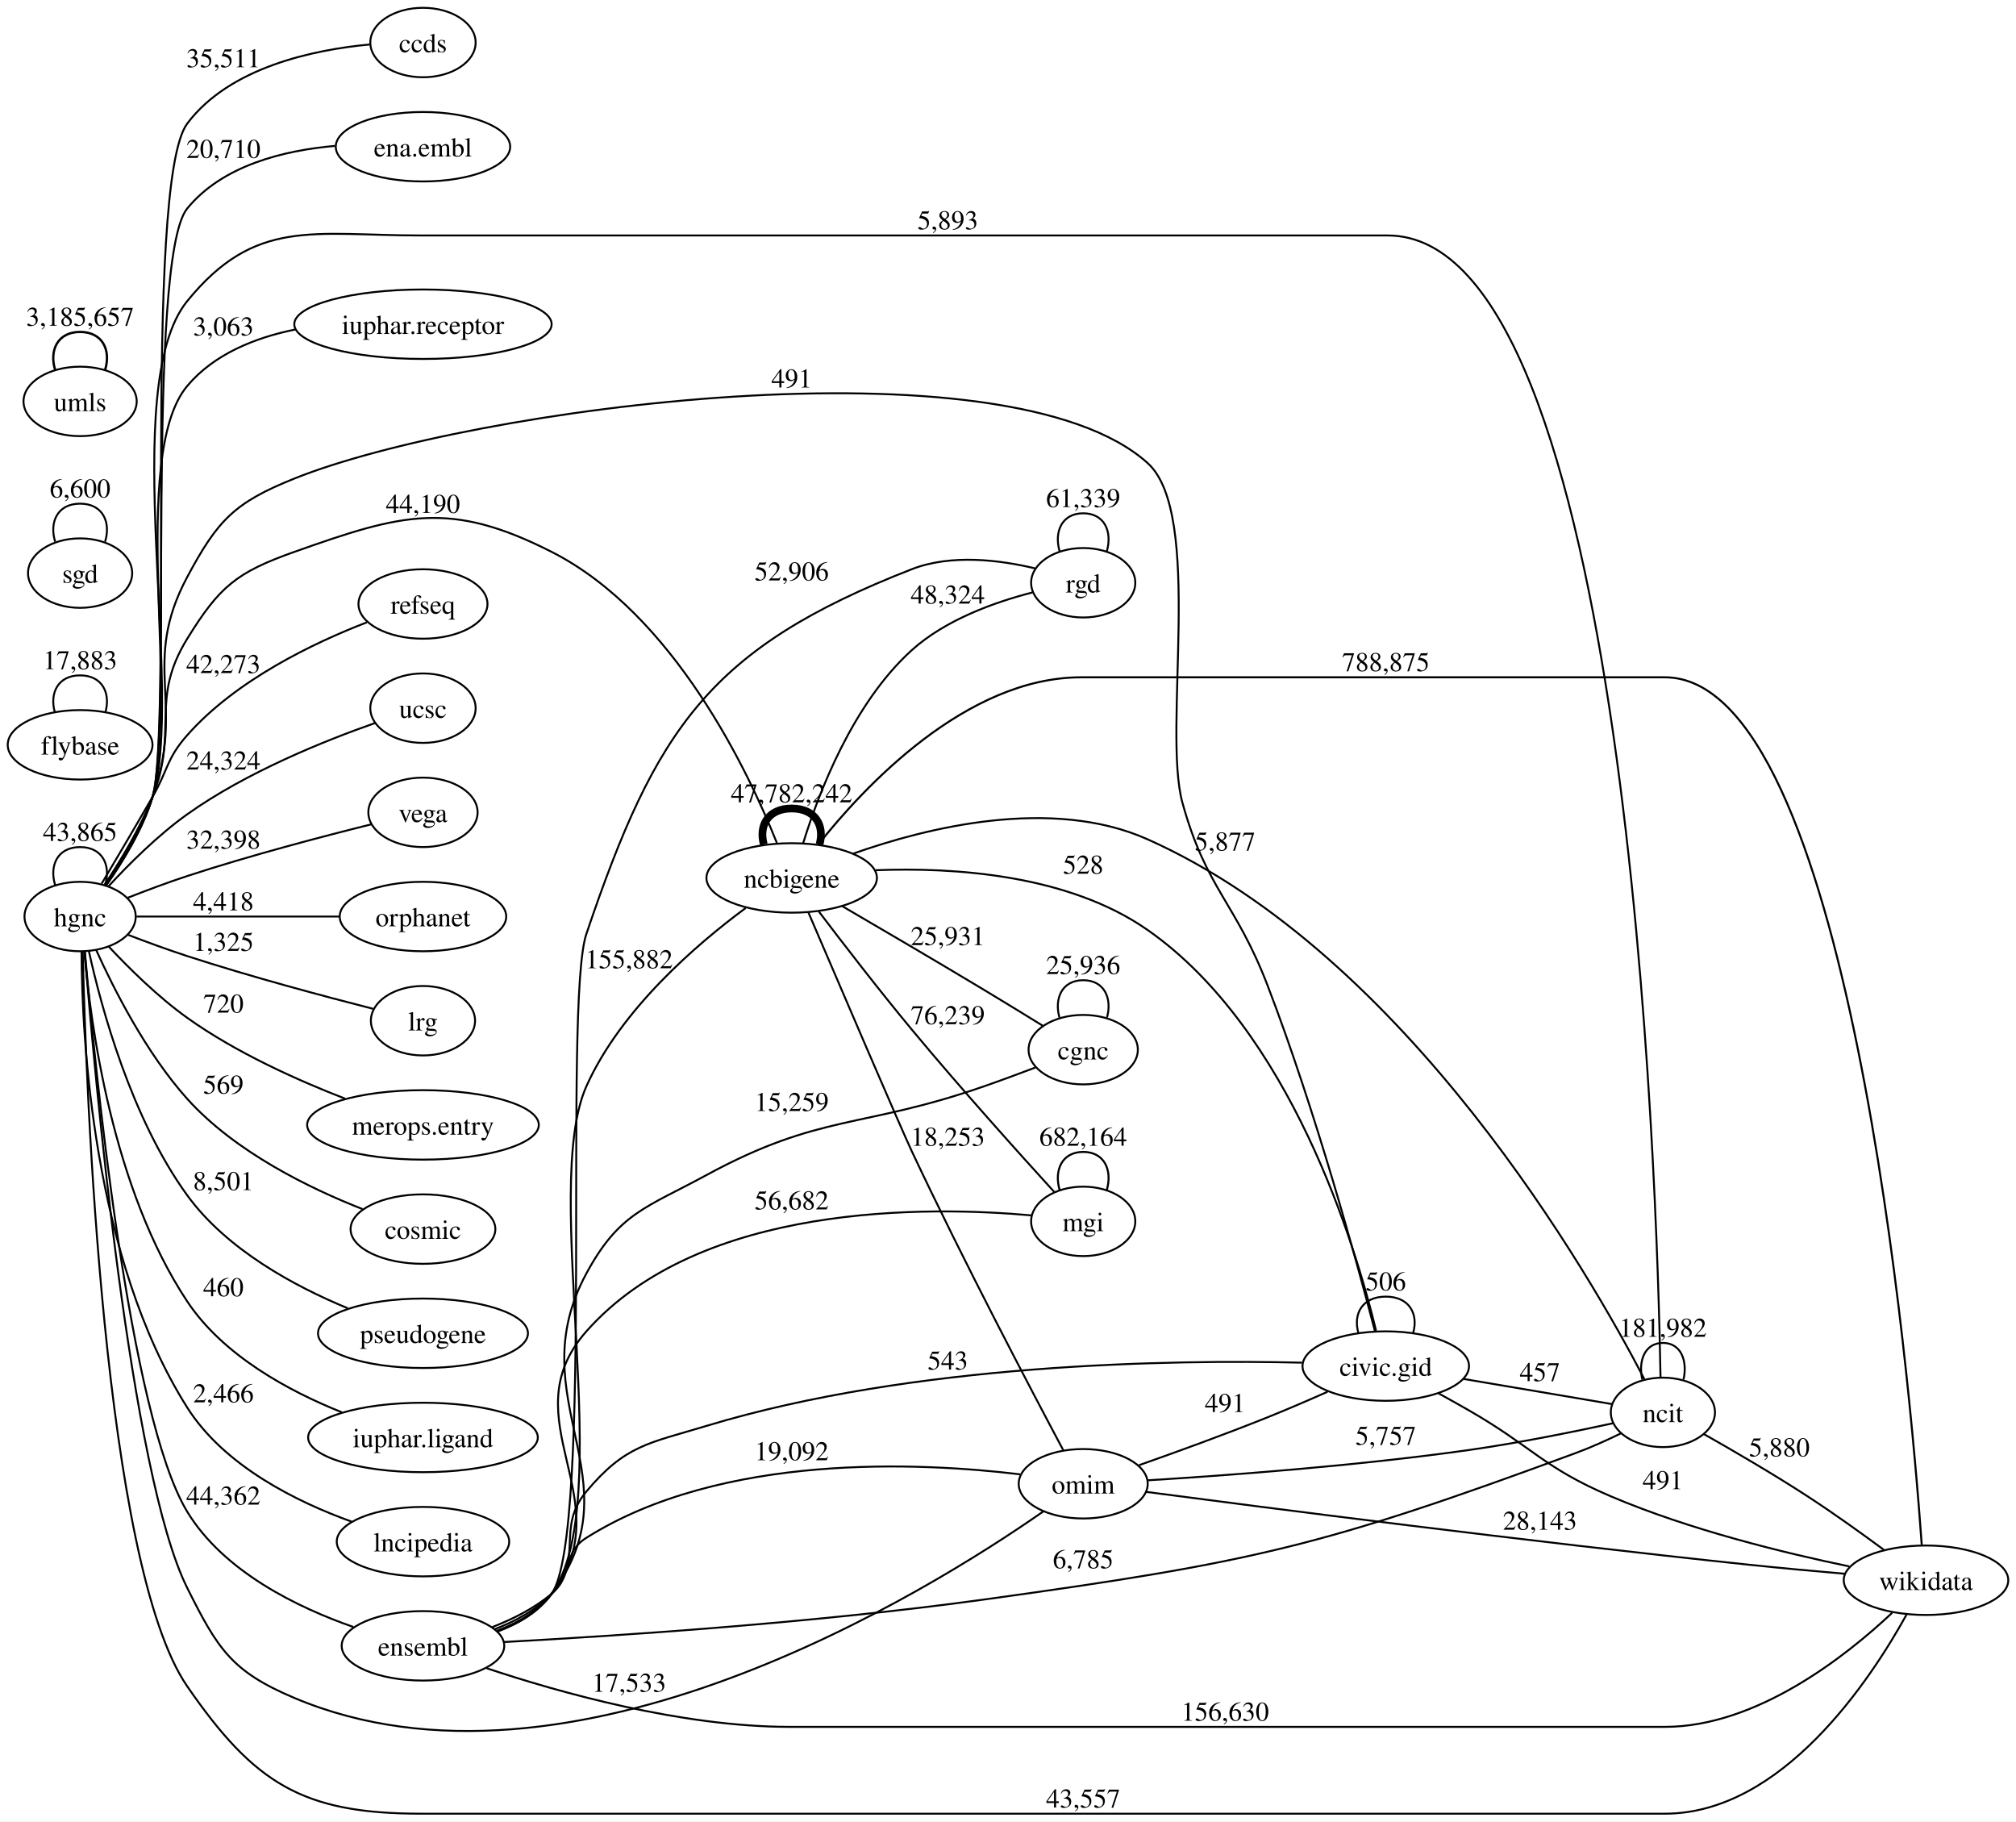
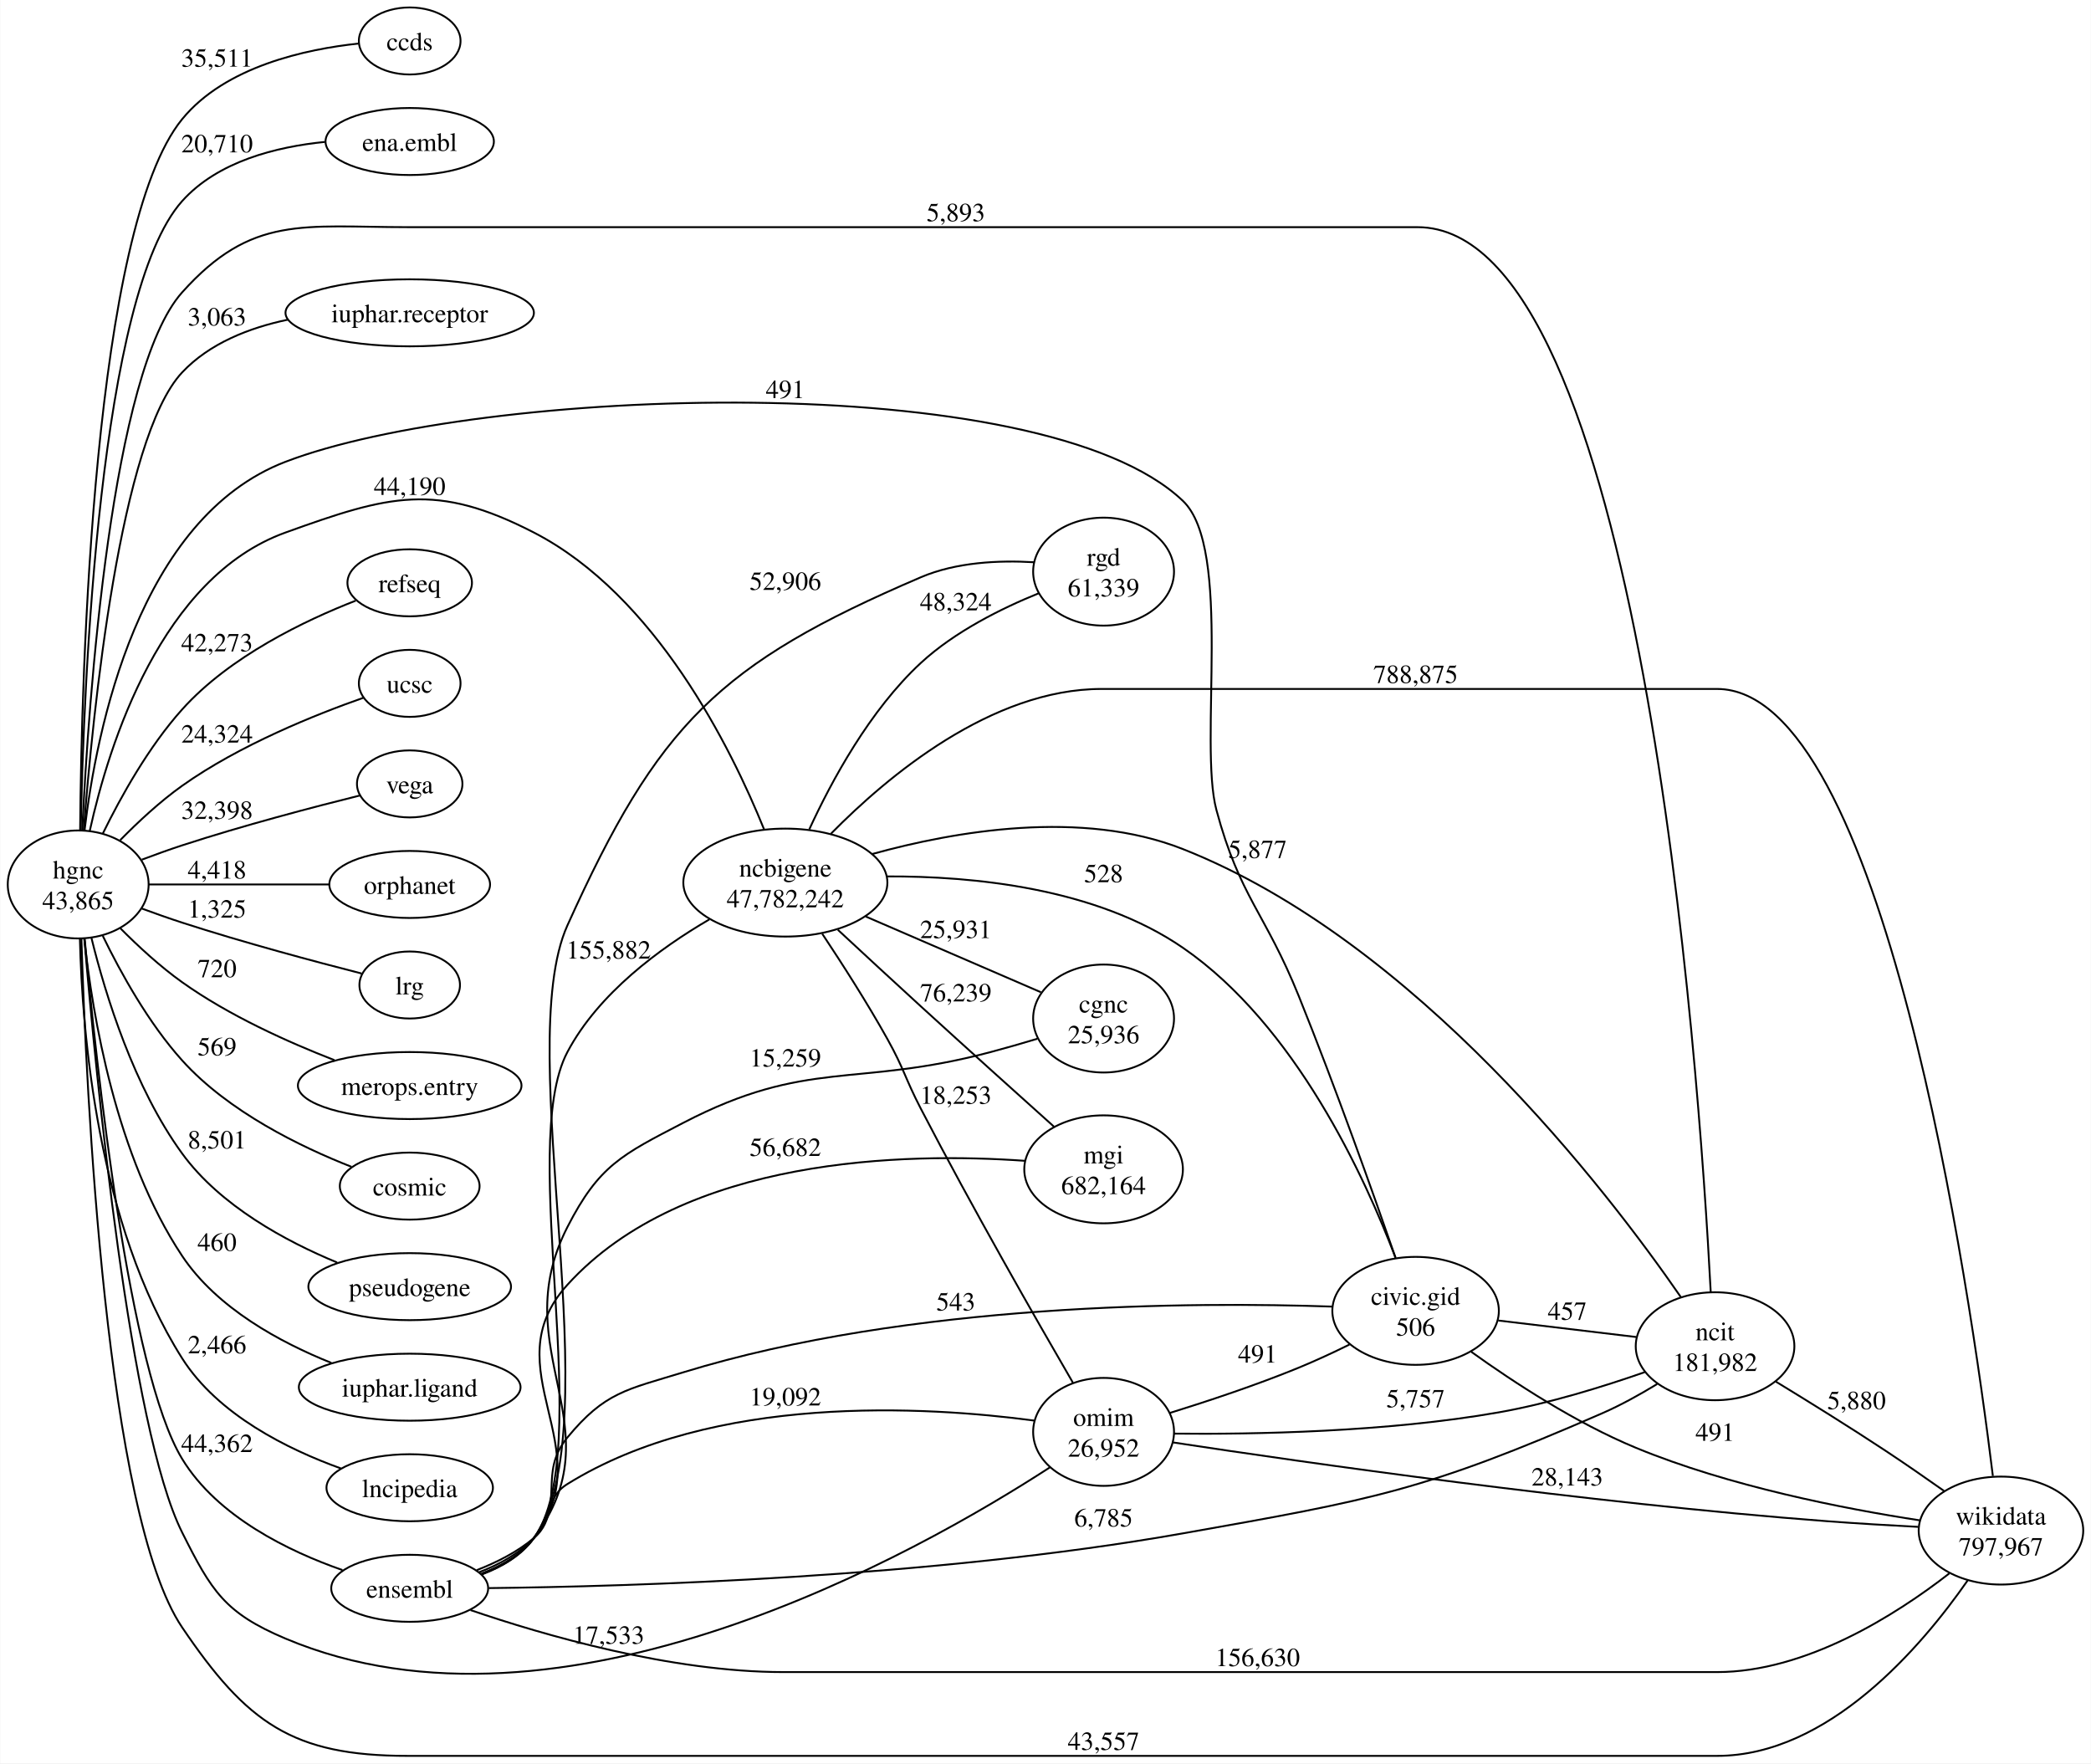
- <svg xmlns="http://www.w3.org/2000/svg" width="1045pt" height="944pt" viewBox="0.00 0.00 1045.10 944.00">
-   <g id="graph0" class="graph" transform="scale(1 1) rotate(0) translate(4 940)">
-     <polygon fill="white" stroke="none" points="-4,4 -4,-940 1041.1,-940 1041.1,4 -4,4" />
+ <svg xmlns="http://www.w3.org/2000/svg" width="1123pt" height="947pt" viewBox="0.00 0.00 1122.67 947.00">
+   <g id="graph0" class="graph" transform="scale(1 1) rotate(0) translate(4 943)">
+     <polygon fill="white" stroke="none" points="-4,4 -4,-943 1118.67,-943 1118.67,4 -4,4" />
    <g id="node1" class="node">
-       <ellipse fill="none" stroke="black" cx="37.53" cy="-465" rx="28.83" ry="18" />
-       <text text-anchor="middle" x="37.53" y="-459.95" font-family="Times,serif" font-size="14.00">hgnc</text>
+       <ellipse fill="none" stroke="black" cx="37.83" cy="-468" rx="37.83" ry="28.99" />
+       <text text-anchor="middle" x="37.83" y="-471.2" font-family="Times,serif" font-size="14.00">hgnc</text>
+       <text text-anchor="middle" x="37.83" y="-454.7" font-family="Times,serif" font-size="14.00">43,865</text>
+     </g>
+     <g id="node2" class="node">
+       <ellipse fill="none" stroke="black" cx="215.87" cy="-921" rx="27.3" ry="18" />
+       <text text-anchor="middle" x="215.87" y="-915.95" font-family="Times,serif" font-size="14.00">ccds</text>
    </g>
    <g id="edge1" class="edge">
-       <path fill="none" stroke="black" d="M24.59,-481.29C21.47,-491.39 25.78,-501 37.53,-501 49.28,-501 53.6,-491.39 50.48,-481.29" />
-       <text text-anchor="middle" x="37.53" y="-504.2" font-family="Times,serif" font-size="14.00">43,865</text>
-     </g>
-     <g id="node2" class="node">
-       <ellipse fill="none" stroke="black" cx="215.27" cy="-918" rx="27.3" ry="18" />
-       <text text-anchor="middle" x="215.27" y="-912.95" font-family="Times,serif" font-size="14.00">ccds</text>
+       <path fill="none" stroke="black" d="M38.87,-497.37C39.58,-581.4 45.84,-820.46 93.66,-879 116.84,-907.37 160.27,-916.62 188.36,-919.61" />
+       <text text-anchor="middle" x="112.41" y="-907.2" font-family="Times,serif" font-size="14.00">35,511</text>
+     </g>
+     <g id="node3" class="node">
+       <ellipse fill="none" stroke="black" cx="215.87" cy="-867" rx="45.21" ry="18" />
+       <text text-anchor="middle" x="215.87" y="-861.95" font-family="Times,serif" font-size="14.00">ena.embl</text>
    </g>
    <g id="edge2" class="edge">
-       <path fill="none" stroke="black" d="M51.14,-481.34C59.58,-493.28 70.03,-510.25 75.07,-527 86.24,-564.19 69.74,-844.96 93.07,-876 115.14,-905.38 159.11,-914.33 187.58,-916.99" />
-       <text text-anchor="middle" x="111.82" y="-905.2" font-family="Times,serif" font-size="14.00">35,511</text>
-     </g>
-     <g id="node3" class="node">
-       <ellipse fill="none" stroke="black" cx="215.27" cy="-864" rx="45.21" ry="18" />
-       <text text-anchor="middle" x="215.27" y="-858.95" font-family="Times,serif" font-size="14.00">ena.embl</text>
+       <path fill="none" stroke="black" d="M39.19,-497.45C40.76,-575.53 49.12,-785.28 93.66,-835 112.76,-856.32 144.22,-864.18 170.3,-866.78" />
+       <text text-anchor="middle" x="112.41" y="-861.2" font-family="Times,serif" font-size="14.00">20,710</text>
+     </g>
+     <g id="node4" class="node">
+       <ellipse fill="none" stroke="black" cx="215.87" cy="-90" rx="42.14" ry="18" />
+       <text text-anchor="middle" x="215.87" y="-84.95" font-family="Times,serif" font-size="14.00">ensembl</text>
    </g>
    <g id="edge3" class="edge">
-       <path fill="none" stroke="black" d="M51.1,-481.35C59.52,-493.29 69.97,-510.27 75.07,-527 84.96,-559.47 71.57,-805.73 93.07,-832 111.33,-854.32 143.15,-862.1 169.61,-864.42" />
-       <text text-anchor="middle" x="111.82" y="-858.2" font-family="Times,serif" font-size="14.00">20,710</text>
-     </g>
-     <g id="node4" class="node">
-       <ellipse fill="none" stroke="black" cx="215.27" cy="-87" rx="42.14" ry="18" />
-       <text text-anchor="middle" x="215.27" y="-81.95" font-family="Times,serif" font-size="14.00">ensembl</text>
+       <path fill="none" stroke="black" d="M41.31,-438.88C47.47,-371.38 65.1,-206.44 93.66,-159.5 112.64,-128.31 151.19,-109.77 179.75,-99.79" />
+       <text text-anchor="middle" x="112.41" y="-163.2" font-family="Times,serif" font-size="14.00">44,362</text>
+     </g>
+     <g id="node5" class="node">
+       <ellipse fill="none" stroke="black" cx="215.87" cy="-775" rx="66.71" ry="18" />
+       <text text-anchor="middle" x="215.87" y="-769.95" font-family="Times,serif" font-size="14.00">iuphar.receptor</text>
    </g>
    <g id="edge4" class="edge">
-       <path fill="none" stroke="black" d="M40.01,-446.83C45.04,-388.4 62.84,-206.23 93.07,-156.5 112.03,-125.3 150.58,-106.77 179.14,-96.79" />
-       <text text-anchor="middle" x="111.82" y="-160.2" font-family="Times,serif" font-size="14.00">44,362</text>
-     </g>
-     <g id="node5" class="node">
-       <ellipse fill="none" stroke="black" cx="215.27" cy="-772" rx="66.71" ry="18" />
-       <text text-anchor="middle" x="215.27" y="-766.95" font-family="Times,serif" font-size="14.00">iuphar.receptor</text>
+       <path fill="none" stroke="black" d="M40.8,-497.1C45.68,-560.38 60.39,-707.63 93.66,-743 108.35,-758.62 129.68,-766.95 150.36,-771.3" />
+       <text text-anchor="middle" x="112.41" y="-768.2" font-family="Times,serif" font-size="14.00">3,063</text>
+     </g>
+     <g id="node6" class="node">
+       <ellipse fill="none" stroke="black" cx="417.62" cy="-469" rx="54.8" ry="28.99" />
+       <text text-anchor="middle" x="417.62" y="-472.2" font-family="Times,serif" font-size="14.00">ncbigene</text>
+       <text text-anchor="middle" x="417.62" y="-455.7" font-family="Times,serif" font-size="14.00">47,782,242</text>
    </g>
    <g id="edge5" class="edge">
-       <path fill="none" stroke="black" d="M50.97,-481.39C59.33,-493.35 69.76,-510.33 75.07,-527 89.48,-572.26 62.52,-703.62 93.07,-740 106.92,-756.5 128.19,-765.02 149.06,-769.27" />
-       <text text-anchor="middle" x="111.82" y="-766.2" font-family="Times,serif" font-size="14.00">3,063</text>
-     </g>
-     <g id="node6" class="node">
-       <ellipse fill="none" stroke="black" cx="406.41" cy="-485" rx="44.19" ry="18" />
-       <text text-anchor="middle" x="406.41" y="-479.95" font-family="Times,serif" font-size="14.00">ncbigene</text>
+       <path fill="none" stroke="black" d="M44.07,-496.91C54.41,-543.64 82.5,-632.97 149.16,-657 204.94,-677.11 229.86,-684.15 282.57,-657 347.96,-623.31 388.49,-541.33 406.19,-497.59" />
+       <text text-anchor="middle" x="215.87" y="-677.2" font-family="Times,serif" font-size="14.00">44,190</text>
+     </g>
+     <g id="node7" class="node">
+       <ellipse fill="none" stroke="black" cx="588.53" cy="-174" rx="37.83" ry="28.99" />
+       <text text-anchor="middle" x="588.53" y="-177.2" font-family="Times,serif" font-size="14.00">omim</text>
+       <text text-anchor="middle" x="588.53" y="-160.7" font-family="Times,serif" font-size="14.00">26,952</text>
    </g>
    <g id="edge6" class="edge">
-       <path fill="none" stroke="black" d="M50.3,-481.63C58.34,-493.7 68.67,-510.72 75.07,-527 88.71,-561.73 73.47,-577.25 93.07,-609 109.74,-636.03 118.63,-643.39 148.57,-654 204.45,-673.81 229.11,-680.85 281.98,-654 345.47,-621.75 384.09,-539.82 398.71,-503.18" />
-       <text text-anchor="middle" x="215.27" y="-674.2" font-family="Times,serif" font-size="14.00">44,190</text>
-     </g>
-     <g id="node7" class="node">
-       <ellipse fill="none" stroke="black" cx="557.54" cy="-171" rx="33.44" ry="18" />
-       <text text-anchor="middle" x="557.54" y="-165.95" font-family="Times,serif" font-size="14.00">omim</text>
+       <path fill="none" stroke="black" d="M41.15,-438.74C47.32,-365.49 65.59,-176.06 93.66,-120 109.49,-88.38 116.58,-76.75 149.16,-63 297.25,-0.5 488.87,-108.98 559.66,-154.92" />
+       <text text-anchor="middle" x="322.7" y="-60.2" font-family="Times,serif" font-size="14.00">17,533</text>
+     </g>
+     <g id="node8" class="node">
+       <ellipse fill="none" stroke="black" cx="215.87" cy="-630" rx="33.44" ry="18" />
+       <text text-anchor="middle" x="215.87" y="-624.95" font-family="Times,serif" font-size="14.00">refseq</text>
    </g>
    <g id="edge7" class="edge">
-       <path fill="none" stroke="black" d="M39.91,-446.93C44.92,-384.17 63.45,-176.21 93.07,-117 108.88,-85.38 115.99,-73.75 148.57,-60 291.6,0.37 476.76,-114.78 536.81,-156.63" />
-       <text text-anchor="middle" x="322.1" y="-63.2" font-family="Times,serif" font-size="14.00">17,533</text>
-     </g>
-     <g id="node8" class="node">
-       <ellipse fill="none" stroke="black" cx="215.27" cy="-627" rx="33.44" ry="18" />
-       <text text-anchor="middle" x="215.27" y="-621.95" font-family="Times,serif" font-size="14.00">refseq</text>
+       <path fill="none" stroke="black" d="M51.11,-495.44C60.83,-515.29 75.74,-542.03 93.66,-562 119.28,-590.55 159.83,-609.87 186.88,-620.41" />
+       <text text-anchor="middle" x="112.41" y="-593.2" font-family="Times,serif" font-size="14.00">42,273</text>
+     </g>
+     <g id="node9" class="node">
+       <ellipse fill="none" stroke="black" cx="215.87" cy="-576" rx="27.3" ry="18" />
+       <text text-anchor="middle" x="215.87" y="-570.95" font-family="Times,serif" font-size="14.00">ucsc</text>
    </g>
    <g id="edge8" class="edge">
-       <path fill="none" stroke="black" d="M48.7,-482.05C56.09,-494.48 66.28,-511.73 75.07,-527 83.21,-541.14 82.26,-546.77 93.07,-559 118.46,-587.75 159.07,-607.02 186.19,-617.49" />
-       <text text-anchor="middle" x="111.82" y="-591.2" font-family="Times,serif" font-size="14.00">42,273</text>
-     </g>
-     <g id="node9" class="node">
-       <ellipse fill="none" stroke="black" cx="215.27" cy="-573" rx="27.3" ry="18" />
-       <text text-anchor="middle" x="215.27" y="-567.95" font-family="Times,serif" font-size="14.00">ucsc</text>
+       <path fill="none" stroke="black" d="M60.41,-491.82C70,-501.59 81.79,-512.56 93.66,-521 124.55,-542.95 165.61,-559.35 191.12,-568.3" />
+       <text text-anchor="middle" x="112.41" y="-544.2" font-family="Times,serif" font-size="14.00">24,324</text>
+     </g>
+     <g id="node10" class="node">
+       <ellipse fill="none" stroke="black" cx="215.87" cy="-522" rx="28.32" ry="18" />
+       <text text-anchor="middle" x="215.87" y="-516.95" font-family="Times,serif" font-size="14.00">vega</text>
    </g>
    <g id="edge9" class="edge">
-       <path fill="none" stroke="black" d="M52.26,-480.7C62.69,-492 77.8,-507.12 93.07,-518 123.93,-539.99 164.99,-556.38 190.52,-565.32" />
-       <text text-anchor="middle" x="111.82" y="-541.2" font-family="Times,serif" font-size="14.00">24,324</text>
-     </g>
-     <g id="node10" class="node">
-       <ellipse fill="none" stroke="black" cx="215.27" cy="-519" rx="28.32" ry="18" />
-       <text text-anchor="middle" x="215.27" y="-513.95" font-family="Times,serif" font-size="14.00">vega</text>
+       <path fill="none" stroke="black" d="M71.98,-481.31C79.09,-483.99 86.59,-486.69 93.66,-489 126.21,-499.63 164.42,-509.64 189.11,-515.78" />
+       <text text-anchor="middle" x="112.41" y="-503.2" font-family="Times,serif" font-size="14.00">32,398</text>
+     </g>
+     <g id="node11" class="node">
+       <ellipse fill="none" stroke="black" cx="215.87" cy="-468" rx="43.16" ry="18" />
+       <text text-anchor="middle" x="215.87" y="-462.95" font-family="Times,serif" font-size="14.00">orphanet</text>
    </g>
    <g id="edge10" class="edge">
-       <path fill="none" stroke="black" d="M62.23,-474.73C71.74,-478.47 82.85,-482.65 93.07,-486 125.6,-496.66 163.82,-506.66 188.51,-512.8" />
-       <text text-anchor="middle" x="111.82" y="-500.2" font-family="Times,serif" font-size="14.00">32,398</text>
-     </g>
-     <g id="node11" class="node">
-       <ellipse fill="none" stroke="black" cx="215.27" cy="-465" rx="43.16" ry="18" />
-       <text text-anchor="middle" x="215.27" y="-459.95" font-family="Times,serif" font-size="14.00">orphanet</text>
+       <path fill="none" stroke="black" d="M75.73,-468C103.96,-468 142.93,-468 172.44,-468" />
+       <text text-anchor="middle" x="112.41" y="-471.2" font-family="Times,serif" font-size="14.00">4,418</text>
+     </g>
+     <g id="node12" class="node">
+       <ellipse fill="none" stroke="black" cx="215.87" cy="-414" rx="27" ry="18" />
+       <text text-anchor="middle" x="215.87" y="-408.95" font-family="Times,serif" font-size="14.00">lrg</text>
    </g>
    <g id="edge11" class="edge">
-       <path fill="none" stroke="black" d="M66.77,-465C95.1,-465 139.09,-465 171.67,-465" />
-       <text text-anchor="middle" x="111.82" y="-468.2" font-family="Times,serif" font-size="14.00">4,418</text>
-     </g>
-     <g id="node12" class="node">
-       <ellipse fill="none" stroke="black" cx="215.27" cy="-411" rx="27" ry="18" />
-       <text text-anchor="middle" x="215.27" y="-405.95" font-family="Times,serif" font-size="14.00">lrg</text>
+       <path fill="none" stroke="black" d="M72.01,-455.06C79.11,-452.44 86.6,-449.79 93.66,-447.5 126.68,-436.79 165.44,-426.46 190.07,-420.17" />
+       <text text-anchor="middle" x="112.41" y="-450.2" font-family="Times,serif" font-size="14.00">1,325</text>
+     </g>
+     <g id="node13" class="node">
+       <ellipse fill="none" stroke="black" cx="215.87" cy="-360" rx="60.05" ry="18" />
+       <text text-anchor="middle" x="215.87" y="-354.95" font-family="Times,serif" font-size="14.00">merops.entry</text>
    </g>
    <g id="edge12" class="edge">
-       <path fill="none" stroke="black" d="M62.53,-455.45C71.98,-451.83 82.97,-447.79 93.07,-444.5 126.07,-433.76 164.84,-423.44 189.47,-417.16" />
-       <text text-anchor="middle" x="111.82" y="-447.2" font-family="Times,serif" font-size="14.00">1,325</text>
-     </g>
-     <g id="node13" class="node">
-       <ellipse fill="none" stroke="black" cx="215.27" cy="-357" rx="60.05" ry="18" />
-       <text text-anchor="middle" x="215.27" y="-351.95" font-family="Times,serif" font-size="14.00">merops.entry</text>
+       <path fill="none" stroke="black" d="M60.47,-444.46C70.07,-434.79 81.85,-423.91 93.66,-415.5 118.82,-397.57 150.7,-383.25 175.45,-373.65" />
+       <text text-anchor="middle" x="112.41" y="-418.2" font-family="Times,serif" font-size="14.00">720</text>
+     </g>
+     <g id="node14" class="node">
+       <ellipse fill="none" stroke="black" cx="215.87" cy="-306" rx="37.53" ry="18" />
+       <text text-anchor="middle" x="215.87" y="-300.95" font-family="Times,serif" font-size="14.00">cosmic</text>
    </g>
    <g id="edge13" class="edge">
-       <path fill="none" stroke="black" d="M52.31,-449.49C62.76,-438.32 77.88,-423.35 93.07,-412.5 118.2,-394.54 150.09,-380.22 174.84,-370.62" />
-       <text text-anchor="middle" x="111.82" y="-415.2" font-family="Times,serif" font-size="14.00">720</text>
-     </g>
-     <g id="node14" class="node">
-       <ellipse fill="none" stroke="black" cx="215.27" cy="-303" rx="37.53" ry="18" />
-       <text text-anchor="middle" x="215.27" y="-297.95" font-family="Times,serif" font-size="14.00">cosmic</text>
+       <path fill="none" stroke="black" d="M51.04,-440.38C60.74,-420.4 75.64,-393.52 93.66,-373.5 118.56,-345.85 157.55,-326.99 184.56,-316.38" />
+       <text text-anchor="middle" x="112.41" y="-376.2" font-family="Times,serif" font-size="14.00">569</text>
+     </g>
+     <g id="node15" class="node">
+       <ellipse fill="none" stroke="black" cx="215.87" cy="-252" rx="54.42" ry="18" />
+       <text text-anchor="middle" x="215.87" y="-246.95" font-family="Times,serif" font-size="14.00">pseudogene</text>
    </g>
    <g id="edge14" class="edge">
-       <path fill="none" stroke="black" d="M45.9,-447.57C54.96,-427.47 71.8,-394.17 93.07,-370.5 117.93,-342.82 156.93,-323.96 183.95,-313.36" />
-       <text text-anchor="middle" x="111.82" y="-373.2" font-family="Times,serif" font-size="14.00">569</text>
-     </g>
-     <g id="node15" class="node">
-       <ellipse fill="none" stroke="black" cx="215.27" cy="-249" rx="54.42" ry="18" />
-       <text text-anchor="middle" x="215.27" y="-243.95" font-family="Times,serif" font-size="14.00">pseudogene</text>
+       <path fill="none" stroke="black" d="M44.96,-439.22C52.55,-408.38 67.78,-359.09 93.66,-323.5 114.21,-295.25 149.62,-276.25 176.88,-264.98" />
+       <text text-anchor="middle" x="112.41" y="-326.2" font-family="Times,serif" font-size="14.00">8,501</text>
+     </g>
+     <g id="node16" class="node">
+       <ellipse fill="none" stroke="black" cx="215.87" cy="-198" rx="59.54" ry="18" />
+       <text text-anchor="middle" x="215.87" y="-192.95" font-family="Times,serif" font-size="14.00">iuphar.ligand</text>
    </g>
    <g id="edge15" class="edge">
-       <path fill="none" stroke="black" d="M42.07,-447.08C48.42,-418.23 63.92,-360.64 93.07,-320.5 113.59,-292.23 149,-273.23 176.27,-261.97" />
-       <text text-anchor="middle" x="111.82" y="-323.2" font-family="Times,serif" font-size="14.00">8,501</text>
-     </g>
-     <g id="node16" class="node">
-       <ellipse fill="none" stroke="black" cx="215.27" cy="-195" rx="59.54" ry="18" />
-       <text text-anchor="middle" x="215.27" y="-189.95" font-family="Times,serif" font-size="14.00">iuphar.ligand</text>
+       <path fill="none" stroke="black" d="M41.1,-438.9C45.5,-397.81 58.14,-321.88 93.66,-268.5 112.41,-240.33 146.53,-221.97 173.8,-211.06" />
+       <text text-anchor="middle" x="112.41" y="-271.2" font-family="Times,serif" font-size="14.00">460</text>
+     </g>
+     <g id="node17" class="node">
+       <ellipse fill="none" stroke="black" cx="215.87" cy="-144" rx="44.7" ry="18" />
+       <text text-anchor="middle" x="215.87" y="-138.95" font-family="Times,serif" font-size="14.00">lncipedia</text>
    </g>
    <g id="edge16" class="edge">
-       <path fill="none" stroke="black" d="M39.72,-446.64C42.9,-409.48 54.22,-323.97 93.07,-265.5 111.79,-237.32 145.91,-218.95 173.19,-208.06" />
-       <text text-anchor="middle" x="111.82" y="-268.2" font-family="Times,serif" font-size="14.00">460</text>
-     </g>
-     <g id="node17" class="node">
-       <ellipse fill="none" stroke="black" cx="215.27" cy="-141" rx="44.7" ry="18" />
-       <text text-anchor="middle" x="215.27" y="-135.95" font-family="Times,serif" font-size="14.00">lncipedia</text>
+       <path fill="none" stroke="black" d="M38.75,-438.86C39.93,-388.89 48.18,-285.28 93.66,-213.5 112.94,-183.07 150.64,-164.56 178.9,-154.38" />
+       <text text-anchor="middle" x="112.41" y="-216.2" font-family="Times,serif" font-size="14.00">2,466</text>
+     </g>
+     <g id="node18" class="node">
+       <ellipse fill="none" stroke="black" cx="756.1" cy="-239" rx="44.72" ry="28.99" />
+       <text text-anchor="middle" x="756.1" y="-242.2" font-family="Times,serif" font-size="14.00">civic.gid</text>
+       <text text-anchor="middle" x="756.1" y="-225.7" font-family="Times,serif" font-size="14.00">506</text>
    </g>
    <g id="edge17" class="edge">
-       <path fill="none" stroke="black" d="M38.27,-446.76C38.47,-402.63 44.02,-288.01 93.07,-210.5 112.33,-180.06 150.03,-161.55 178.29,-151.37" />
-       <text text-anchor="middle" x="111.82" y="-213.2" font-family="Times,serif" font-size="14.00">2,466</text>
-     </g>
-     <g id="node18" class="node">
-       <ellipse fill="none" stroke="black" cx="714.39" cy="-232" rx="43.16" ry="18" />
-       <text text-anchor="middle" x="714.39" y="-226.95" font-family="Times,serif" font-size="14.00">civic.gid</text>
+       <path fill="none" stroke="black" d="M41.24,-496.97C47.59,-551.06 70.21,-664.68 149.16,-695 252.92,-734.85 554.84,-746.72 631.13,-674 657.99,-648.4 639.51,-543.84 649.13,-508 661.73,-461.06 675.2,-453.07 693.38,-408 713.07,-359.19 733.58,-301.42 745.3,-267.63" />
+       <text text-anchor="middle" x="417.62" y="-729.2" font-family="Times,serif" font-size="14.00">491</text>
+     </g>
+     <g id="node19" class="node">
+       <ellipse fill="none" stroke="black" cx="916.93" cy="-220" rx="42.6" ry="28.99" />
+       <text text-anchor="middle" x="916.93" y="-223.2" font-family="Times,serif" font-size="14.00">ncit</text>
+       <text text-anchor="middle" x="916.93" y="-206.7" font-family="Times,serif" font-size="14.00">181,982</text>
    </g>
    <g id="edge18" class="edge">
-       <path fill="none" stroke="black" d="M50.6,-481.51C58.79,-493.54 69.16,-510.54 75.07,-527 92.39,-575.28 68.83,-595.79 93.07,-641 108.89,-670.52 117.48,-679.5 148.57,-692 239.8,-728.68 517.99,-765.9 590.97,-700 620.15,-673.65 598.53,-561.9 608.97,-524 621.35,-479.1 636.55,-472.49 653.22,-429 677.94,-364.56 699.58,-285.31 708.74,-250.21" />
-       <text text-anchor="middle" x="406.41" y="-739.2" font-family="Times,serif" font-size="14.00">491</text>
-     </g>
-     <g id="node19" class="node">
-       <ellipse fill="none" stroke="black" cx="858.05" cy="-208" rx="27" ry="18" />
-       <text text-anchor="middle" x="858.05" y="-202.95" font-family="Times,serif" font-size="14.00">ncit</text>
+       <path fill="none" stroke="black" d="M40.01,-497.28C43.42,-567.64 55.64,-743.53 93.66,-786 131.06,-827.77 158.8,-821 214.87,-821 214.87,-821 214.87,-821 757.1,-821 876.76,-821 908.29,-370.06 914.59,-249.39" />
+       <text text-anchor="middle" x="509.17" y="-824.2" font-family="Times,serif" font-size="14.00">5,893</text>
+     </g>
+     <g id="node20" class="node">
+       <ellipse fill="none" stroke="black" cx="1070.48" cy="-121" rx="44.19" ry="28.99" />
+       <text text-anchor="middle" x="1070.48" y="-124.2" font-family="Times,serif" font-size="14.00">wikidata</text>
+       <text text-anchor="middle" x="1070.48" y="-107.7" font-family="Times,serif" font-size="14.00">797,967</text>
    </g>
    <g id="edge19" class="edge">
-       <path fill="none" stroke="black" d="M51.04,-481.36C59.44,-493.32 69.88,-510.3 75.07,-527 92.05,-581.67 56.91,-739.61 93.07,-784 128.4,-827.38 158.32,-818 214.27,-818 214.27,-818 214.27,-818 715.39,-818 840.14,-818 855.07,-327.75 856.82,-226.26" />
-       <text text-anchor="middle" x="487.35" y="-821.2" font-family="Times,serif" font-size="14.00">5,893</text>
-     </g>
-     <g id="node20" class="node">
-       <ellipse fill="none" stroke="black" cx="994.45" cy="-121" rx="42.65" ry="18" />
-       <text text-anchor="middle" x="994.45" y="-115.95" font-family="Times,serif" font-size="14.00">wikidata</text>
+       <path fill="none" stroke="black" d="M39.56,-438.71C42.08,-357.16 52.71,-129.51 93.66,-69 128.4,-17.66 152.88,0 214.87,0 214.87,0 214.87,0 917.93,0 977.86,0 1027.72,-58.5 1052.54,-94.15" />
+       <text text-anchor="middle" x="588.53" y="-3.2" font-family="Times,serif" font-size="14.00">43,557</text>
    </g>
    <g id="edge20" class="edge">
-       <path fill="none" stroke="black" d="M38.88,-446.83C40.55,-377.34 49.49,-129.16 93.07,-66 127.9,-15.51 152.93,0 214.27,0 214.27,0 214.27,0 859.05,0 919.96,0 965.74,-69.49 984.34,-103.15" />
-       <text text-anchor="middle" x="557.54" y="-3.2" font-family="Times,serif" font-size="14.00">43,557</text>
+       <path fill="none" stroke="black" d="M254.7,-97.59C265.36,-101.59 275.86,-107.7 282.57,-117 316.58,-164.15 273.35,-326.63 300.57,-378 317.3,-409.56 350.25,-433.74 376.79,-449.22" />
+       <text text-anchor="middle" x="322.7" y="-428.2" font-family="Times,serif" font-size="14.00">155,882</text>
    </g>
    <g id="edge21" class="edge">
-       <path fill="none" stroke="black" stroke-width="1.01" d="M254.11,-94.58C264.76,-98.59 275.27,-104.7 281.98,-114 316.23,-161.52 276.04,-323.53 299.98,-377 317.85,-416.94 357.28,-450.73 382.53,-469.4" />
-       <text text-anchor="middle" x="322.1" y="-438.2" font-family="Times,serif" font-size="14.00">155,882</text>
+       <path fill="none" stroke="black" d="M251.87,-99.75C262.52,-103.88 273.72,-109.51 282.57,-117 294.15,-126.8 287.69,-137.99 300.57,-146 379,-194.76 493.43,-187.78 551.23,-180.08" />
+       <text text-anchor="middle" x="417.62" y="-188.2" font-family="Times,serif" font-size="14.00">19,092</text>
+     </g>
+     <g id="edge25" class="edge">
+       <path fill="none" stroke="black" d="M253.34,-98.71C263.93,-102.76 274.74,-108.62 282.57,-117 299.84,-135.49 284.47,-151.49 300.57,-171 320.78,-195.48 332.48,-196.68 362.82,-206 484.83,-243.48 637.59,-243.84 711.3,-241.29" />
+       <text text-anchor="middle" x="509.17" y="-239.2" font-family="Times,serif" font-size="14.00">543</text>
+     </g>
+     <g id="edge26" class="edge">
+       <path fill="none" stroke="black" d="M258.37,-90.11C333.38,-90.95 496.23,-95.65 631.13,-119.5 733.65,-137.63 760.89,-142.39 856.33,-184 866.3,-188.35 876.63,-194.09 885.83,-199.7" />
+       <text text-anchor="middle" x="588.53" y="-123.2" font-family="Times,serif" font-size="14.00">6,785</text>
+     </g>
+     <g id="edge27" class="edge">
+       <path fill="none" stroke="black" d="M248.55,-78.29C287.53,-64.96 356.01,-45 416.62,-45 416.62,-45 416.62,-45 917.93,-45 965.76,-45 1013.93,-75.62 1042.74,-97.99" />
+       <text text-anchor="middle" x="671.25" y="-48.2" font-family="Times,serif" font-size="14.00">156,630</text>
+     </g>
+     <g id="node21" class="node">
+       <ellipse fill="none" stroke="black" cx="588.53" cy="-315" rx="42.6" ry="28.99" />
+       <text text-anchor="middle" x="588.53" y="-318.2" font-family="Times,serif" font-size="14.00">mgi</text>
+       <text text-anchor="middle" x="588.53" y="-301.7" font-family="Times,serif" font-size="14.00">682,164</text>
    </g>
    <g id="edge22" class="edge">
-       <path fill="none" stroke="black" d="M251.28,-96.75C261.92,-100.88 273.13,-106.51 281.98,-114 293.55,-123.8 287.14,-134.92 299.98,-143 370.31,-187.29 473.42,-182.1 524.88,-175.88" />
-       <text text-anchor="middle" x="406.41" y="-183.2" font-family="Times,serif" font-size="14.00">19,092</text>
-     </g>
-     <g id="edge26" class="edge">
-       <path fill="none" stroke="black" d="M252.71,-95.73C263.31,-99.79 274.12,-105.64 281.98,-114 299.01,-132.13 283.97,-147.96 299.98,-167 320.26,-191.13 332.05,-191.87 362.23,-201 469.86,-233.59 603.9,-235.36 670.98,-233.77" />
-       <text text-anchor="middle" x="487.35" y="-230.2" font-family="Times,serif" font-size="14.00">543</text>
-     </g>
-     <g id="edge27" class="edge">
-       <path fill="none" stroke="black" d="M257.22,-88.98C313.5,-92.02 417.82,-98.8 506.1,-111 645.32,-130.24 681.2,-138.34 813.05,-187 820.83,-189.87 829.1,-193.62 836.35,-197.16" />
-       <text text-anchor="middle" x="557.54" y="-127.2" font-family="Times,serif" font-size="14.00">6,785</text>
+       <path fill="none" stroke="black" d="M254.35,-97.85C264.99,-101.86 275.57,-107.91 282.57,-117 319.77,-165.31 259.58,-207.86 300.57,-253 363.28,-322.05 482.97,-324.06 546.13,-319.59" />
+       <text text-anchor="middle" x="417.62" y="-322.2" font-family="Times,serif" font-size="14.00">56,682</text>
+     </g>
+     <g id="node22" class="node">
+       <ellipse fill="none" stroke="black" cx="588.53" cy="-636" rx="37.83" ry="28.99" />
+       <text text-anchor="middle" x="588.53" y="-639.2" font-family="Times,serif" font-size="14.00">rgd</text>
+       <text text-anchor="middle" x="588.53" y="-622.7" font-family="Times,serif" font-size="14.00">61,339</text>
+     </g>
+     <g id="edge23" class="edge">
+       <path fill="none" stroke="black" d="M254.78,-97.53C265.44,-101.53 275.93,-107.65 282.57,-117 324.98,-176.69 270.46,-379.26 300.57,-446 349.28,-553.96 381.54,-586.4 490.42,-633 509.34,-641.1 532.28,-642.16 551.11,-641.05" />
+       <text text-anchor="middle" x="417.62" y="-626.2" font-family="Times,serif" font-size="14.00">52,906</text>
+     </g>
+     <g id="node23" class="node">
+       <ellipse fill="none" stroke="black" cx="588.53" cy="-396" rx="37.83" ry="28.99" />
+       <text text-anchor="middle" x="588.53" y="-399.2" font-family="Times,serif" font-size="14.00">cgnc</text>
+       <text text-anchor="middle" x="588.53" y="-382.7" font-family="Times,serif" font-size="14.00">25,936</text>
+     </g>
+     <g id="edge24" class="edge">
+       <path fill="none" stroke="black" d="M254.48,-97.74C265.13,-101.76 275.68,-107.83 282.57,-117 327.4,-176.69 266.58,-217.54 300.57,-284 317.52,-317.13 329.8,-322.83 362.82,-340 429.63,-374.73 455.15,-358.66 527.92,-378 536.07,-380.17 544.79,-382.68 552.97,-385.14" />
+       <text text-anchor="middle" x="417.62" y="-370.2" font-family="Times,serif" font-size="14.00">15,259</text>
    </g>
    <g id="edge28" class="edge">
-       <path fill="none" stroke="black" stroke-width="1.01" d="M248.25,-75.41C285.49,-62.98 349.07,-45 405.41,-45 405.41,-45 405.41,-45 859.05,-45 906.76,-45 953.1,-81.74 976.91,-104.13" />
-       <text text-anchor="middle" x="631.1" y="-48.2" font-family="Times,serif" font-size="14.00">156,630</text>
-     </g>
-     <g id="node21" class="node">
-       <ellipse fill="none" stroke="black" cx="557.54" cy="-307" rx="27" ry="18" />
-       <text text-anchor="middle" x="557.54" y="-301.95" font-family="Times,serif" font-size="14.00">mgi</text>
-     </g>
-     <g id="edge23" class="edge">
-       <path fill="none" stroke="black" d="M253.75,-94.85C264.39,-98.86 274.98,-104.91 281.98,-114 319.18,-162.31 259.61,-204.31 299.98,-250 359.19,-317.02 478.12,-314.83 530.62,-310.12" />
-       <text text-anchor="middle" x="406.41" y="-313.2" font-family="Times,serif" font-size="14.00">56,682</text>
-     </g>
-     <g id="node22" class="node">
-       <ellipse fill="none" stroke="black" cx="557.54" cy="-638" rx="27" ry="18" />
-       <text text-anchor="middle" x="557.54" y="-632.95" font-family="Times,serif" font-size="14.00">rgd</text>
-     </g>
-     <g id="edge24" class="edge">
-       <path fill="none" stroke="black" d="M254.19,-94.52C264.86,-98.52 275.34,-104.64 281.98,-114 303.99,-145.04 287.78,-419.95 299.98,-456 336.06,-562.63 363.74,-604.06 468.6,-645 489.14,-653.02 514.4,-649.8 532.57,-645.45" />
-       <text text-anchor="middle" x="406.41" y="-639.2" font-family="Times,serif" font-size="14.00">52,906</text>
-     </g>
-     <g id="node23" class="node">
-       <ellipse fill="none" stroke="black" cx="557.54" cy="-396" rx="28.32" ry="18" />
-       <text text-anchor="middle" x="557.54" y="-390.95" font-family="Times,serif" font-size="14.00">cgnc</text>
-     </g>
-     <g id="edge25" class="edge">
-       <path fill="none" stroke="black" d="M253.88,-94.75C264.53,-98.76 275.09,-104.83 281.98,-114 326.56,-173.33 264.65,-214.74 299.98,-280 317,-311.45 330.8,-313.92 362.23,-331 421.21,-363.06 442.7,-354.94 506.1,-377 514.85,-380.04 524.37,-383.58 532.77,-386.76" />
-       <text text-anchor="middle" x="406.41" y="-364.2" font-family="Times,serif" font-size="14.00">15,259</text>
+       <path fill="none" stroke="black" d="M437.43,-441.52C448.18,-425.36 461.63,-404.36 472.42,-385 481.43,-368.85 481.9,-363.91 490.42,-347.5 517.86,-294.65 552.41,-234.25 572.03,-200.47" />
+       <text text-anchor="middle" x="509.17" y="-350.2" font-family="Times,serif" font-size="14.00">18,253</text>
+     </g>
+     <g id="edge32" class="edge">
+       <path fill="none" stroke="black" d="M472.16,-472.31C518.17,-472.51 584.31,-466.21 631.13,-434 691.61,-392.39 728.97,-310.62 745.37,-267.38" />
+       <text text-anchor="middle" x="588.53" y="-469.2" font-family="Times,serif" font-size="14.00">528</text>
+     </g>
+     <g id="edge33" class="edge">
+       <path fill="none" stroke="black" d="M464.29,-484.35C508.53,-496.61 576.73,-508.51 631.13,-487 756.55,-437.4 859.08,-303.58 898.52,-246.44" />
+       <text text-anchor="middle" x="671.25" y="-482.2" font-family="Times,serif" font-size="14.00">5,877</text>
+     </g>
+     <g id="edge34" class="edge">
+       <path fill="none" stroke="black" d="M442.11,-495.24C472.41,-526.05 528.3,-573 587.53,-573 587.53,-573 587.53,-573 917.93,-573 1007.42,-573 1053.86,-250.47 1066.13,-150.31" />
+       <text text-anchor="middle" x="756.1" y="-576.2" font-family="Times,serif" font-size="14.00">788,875</text>
    </g>
    <g id="edge29" class="edge">
-       <path fill="none" stroke="black" stroke-width="4" d="M391.96,-502.41C389.27,-512.09 394.08,-521 406.41,-521 418.74,-521 423.56,-512.09 420.86,-502.41" />
-       <text text-anchor="middle" x="406.41" y="-524.2" font-family="Times,serif" font-size="14.00">47,782,242</text>
+       <path fill="none" stroke="black" d="M445.82,-443.65C459.21,-431.21 475.62,-416.02 490.42,-402.5 514.55,-380.46 542.26,-355.53 561.88,-337.93" />
+       <text text-anchor="middle" x="509.17" y="-405.2" font-family="Times,serif" font-size="14.00">76,239</text>
    </g>
    <g id="edge30" class="edge">
-       <path fill="none" stroke="black" d="M415.12,-467.01C430.28,-431.62 463.03,-355.34 468.6,-343.5 495.65,-286.01 530.69,-219.39 547.18,-188.45" />
-       <text text-anchor="middle" x="487.35" y="-346.2" font-family="Times,serif" font-size="14.00">18,253</text>
-     </g>
-     <g id="edge34" class="edge">
-       <path fill="none" stroke="black" d="M449.94,-489.01C489.88,-490.57 549.53,-486.98 590.97,-458 665.21,-406.09 698.69,-294.4 709.36,-250.37" />
-       <text text-anchor="middle" x="557.54" y="-487.2" font-family="Times,serif" font-size="14.00">528</text>
+       <path fill="none" stroke="black" d="M430.47,-497.58C442.42,-523.6 463.03,-561.7 490.42,-587 508.59,-603.78 533.6,-616.22 553.68,-624.37" />
+       <text text-anchor="middle" x="509.17" y="-615.2" font-family="Times,serif" font-size="14.00">48,324</text>
+     </g>
+     <g id="edge31" class="edge">
+       <path fill="none" stroke="black" d="M460.81,-450.77C489.93,-438.18 528.08,-421.69 554.88,-410.11" />
+       <text text-anchor="middle" x="509.17" y="-439.2" font-family="Times,serif" font-size="14.00">25,931</text>
    </g>
    <g id="edge35" class="edge">
-       <path fill="none" stroke="black" d="M438.46,-497.66C476.22,-511.02 541.07,-527.29 590.97,-505 725.61,-444.86 820.4,-279.19 848.45,-225.23" />
-       <text text-anchor="middle" x="631.1" y="-499.2" font-family="Times,serif" font-size="14.00">5,877</text>
+       <path fill="none" stroke="black" d="M624.11,-184.17C644.52,-190.5 670.71,-199.19 693.38,-208.5 702.34,-212.18 711.8,-216.58 720.56,-220.89" />
+       <text text-anchor="middle" x="671.25" y="-211.2" font-family="Times,serif" font-size="14.00">491</text>
    </g>
    <g id="edge36" class="edge">
-       <path fill="none" stroke="black" stroke-width="1.05" d="M420.08,-502.17C443.47,-531.71 496.57,-589 556.54,-589 556.54,-589 556.54,-589 859.05,-589 954.36,-589 986.04,-225.87 992.24,-139.35" />
-       <text text-anchor="middle" x="714.39" y="-592.2" font-family="Times,serif" font-size="14.00">788,875</text>
-     </g>
-     <g id="edge31" class="edge">
-       <path fill="none" stroke="black" d="M420.48,-467.61C432.67,-451.54 451.49,-427.11 468.6,-406.5 493.93,-375.99 524.92,-341.56 542.53,-322.25" />
-       <text text-anchor="middle" x="487.35" y="-409.2" font-family="Times,serif" font-size="14.00">76,239</text>
-     </g>
-     <g id="edge32" class="edge">
-       <path fill="none" stroke="black" d="M412.38,-503.08C420.26,-528.63 437.97,-575.28 468.6,-603 486.26,-618.99 512.13,-628.09 531.24,-632.98" />
-       <text text-anchor="middle" x="487.35" y="-627.2" font-family="Times,serif" font-size="14.00">48,324</text>
-     </g>
-     <g id="edge33" class="edge">
-       <path fill="none" stroke="black" d="M432.64,-470.36C452.63,-458.71 481.23,-441.95 506.1,-427 516.14,-420.96 527.24,-414.16 536.47,-408.46" />
-       <text text-anchor="middle" x="487.35" y="-450.2" font-family="Times,serif" font-size="14.00">25,931</text>
+       <path fill="none" stroke="black" d="M626.48,-173.07C668.91,-172.63 740.42,-173.86 800.83,-184.5 827.6,-189.22 856.87,-198.3 879.19,-206.09" />
+       <text text-anchor="middle" x="756.1" y="-187.2" font-family="Times,serif" font-size="14.00">5,757</text>
    </g>
    <g id="edge37" class="edge">
-       <path fill="none" stroke="black" d="M586.48,-180.64C605.43,-187.31 630.98,-196.56 653.22,-205.5 663.39,-209.59 674.39,-214.33 684.17,-218.67" />
-       <text text-anchor="middle" x="631.1" y="-208.2" font-family="Times,serif" font-size="14.00">491</text>
+       <path fill="none" stroke="black" d="M626.06,-168.3C694.7,-157.85 847.75,-135.81 977.54,-126 993.32,-124.81 1010.64,-123.79 1025.96,-122.99" />
+       <text text-anchor="middle" x="837.58" y="-145.2" font-family="Times,serif" font-size="14.00">28,143</text>
    </g>
    <g id="edge38" class="edge">
-       <path fill="none" stroke="black" d="M591.06,-172.8C630.56,-175.23 699.17,-180.24 757.55,-188.5 783.17,-192.13 812.18,-198.02 832.23,-202.38" />
-       <text text-anchor="middle" x="714.39" y="-191.2" font-family="Times,serif" font-size="14.00">5,757</text>
+       <path fill="none" stroke="black" d="M800.5,-233.81C823.56,-231.05 851.75,-227.68 874.5,-224.96" />
+       <text text-anchor="middle" x="837.58" y="-234.2" font-family="Times,serif" font-size="14.00">457</text>
    </g>
    <g id="edge39" class="edge">
-       <path fill="none" stroke="black" d="M590.32,-166.77C651.02,-158.77 787.7,-141.13 903.05,-129 919.19,-127.3 936.98,-125.68 952.47,-124.34" />
-       <text text-anchor="middle" x="794.3" y="-147.2" font-family="Times,serif" font-size="14.00">28,143</text>
-     </g>
-     <g id="edge43" class="edge">
-       <path fill="none" stroke="black" d="M700.12,-249.41C697.46,-259.09 702.21,-268 714.39,-268 726.56,-268 731.32,-259.09 728.65,-249.41" />
-       <text text-anchor="middle" x="714.39" y="-271.2" font-family="Times,serif" font-size="14.00">506</text>
-     </g>
-     <g id="edge44" class="edge">
-       <path fill="none" stroke="black" d="M754.85,-225.31C779.41,-221.15 810.28,-215.92 831.63,-212.31" />
-       <text text-anchor="middle" x="794.3" y="-224.2" font-family="Times,serif" font-size="14.00">457</text>
-     </g>
-     <g id="edge45" class="edge">
-       <path fill="none" stroke="black" d="M741.8,-217.83C747.05,-214.95 752.49,-211.91 757.55,-209 790.65,-189.96 795.92,-179.48 831.05,-164.5 871.73,-147.16 921.14,-135.1 954.69,-128.16" />
-       <text text-anchor="middle" x="858.05" y="-168.2" font-family="Times,serif" font-size="14.00">491</text>
-     </g>
-     <g id="edge46" class="edge">
-       <path fill="none" stroke="black" stroke-width="1.01" d="M847.35,-225.04C845.17,-234.86 848.73,-244 858.05,-244 867.37,-244 870.93,-234.86 868.75,-225.04" />
-       <text text-anchor="middle" x="858.05" y="-247.2" font-family="Times,serif" font-size="14.00">181,982</text>
-     </g>
-     <g id="edge47" class="edge">
-       <path fill="none" stroke="black" d="M879.34,-196.73C894.56,-188.12 915.77,-175.77 933.8,-164 946.95,-155.42 961.23,-145.16 972.53,-136.81" />
-       <text text-anchor="middle" x="918.42" y="-185.2" font-family="Times,serif" font-size="14.00">5,880</text>
+       <path fill="none" stroke="black" d="M785.95,-217.04C808.81,-200.62 842.14,-178.81 874.33,-165.5 924.58,-144.72 986.33,-132.71 1026.73,-126.52" />
+       <text text-anchor="middle" x="916.93" y="-169.2" font-family="Times,serif" font-size="14.00">491</text>
    </g>
    <g id="edge40" class="edge">
-       <path fill="none" stroke="black" stroke-width="1.04" d="M545.31,-323.29C542.36,-333.39 546.43,-343 557.54,-343 568.64,-343 572.72,-333.39 569.77,-323.29" />
-       <text text-anchor="middle" x="557.54" y="-346.2" font-family="Times,serif" font-size="14.00">682,164</text>
-     </g>
-     <g id="edge41" class="edge">
-       <path fill="none" stroke="black" d="M545.31,-654.29C542.36,-664.39 546.43,-674 557.54,-674 568.64,-674 572.72,-664.39 569.77,-654.29" />
-       <text text-anchor="middle" x="557.54" y="-677.2" font-family="Times,serif" font-size="14.00">61,339</text>
-     </g>
-     <g id="edge42" class="edge">
-       <path fill="none" stroke="black" d="M545.2,-412.66C542.46,-422.62 546.57,-432 557.54,-432 568.5,-432 572.62,-422.62 569.87,-412.66" />
-       <text text-anchor="middle" x="557.54" y="-435.2" font-family="Times,serif" font-size="14.00">25,936</text>
-     </g>
-     <g id="node24" class="node">
-       <ellipse fill="none" stroke="black" cx="37.53" cy="-554" rx="37.53" ry="18" />
-       <text text-anchor="middle" x="37.53" y="-548.95" font-family="Times,serif" font-size="14.00">flybase</text>
-     </g>
-     <g id="edge48" class="edge">
-       <path fill="none" stroke="black" d="M24.37,-571.04C21.68,-580.86 26.07,-590 37.53,-590 48.99,-590 53.38,-580.86 50.7,-571.04" />
-       <text text-anchor="middle" x="37.53" y="-593.2" font-family="Times,serif" font-size="14.00">17,883</text>
-     </g>
-     <g id="node25" class="node">
-       <ellipse fill="none" stroke="black" cx="37.53" cy="-643" rx="27" ry="18" />
-       <text text-anchor="middle" x="37.53" y="-637.95" font-family="Times,serif" font-size="14.00">sgd</text>
-     </g>
-     <g id="edge49" class="edge">
-       <path fill="none" stroke="black" d="M24.59,-659.29C21.47,-669.39 25.78,-679 37.53,-679 49.28,-679 53.6,-669.39 50.48,-659.29" />
-       <text text-anchor="middle" x="37.53" y="-682.2" font-family="Times,serif" font-size="14.00">6,600</text>
-     </g>
-     <g id="node26" class="node">
-       <ellipse fill="none" stroke="black" cx="37.53" cy="-732" rx="29.34" ry="18" />
-       <text text-anchor="middle" x="37.53" y="-726.95" font-family="Times,serif" font-size="14.00">umls</text>
-     </g>
-     <g id="edge50" class="edge">
-       <path fill="none" stroke="black" stroke-width="1.2" d="M24.59,-748.29C21.47,-758.39 25.78,-768 37.53,-768 49.28,-768 53.6,-758.39 50.48,-748.29" />
-       <text text-anchor="middle" x="37.53" y="-771.2" font-family="Times,serif" font-size="14.00">3,185,657</text>
+       <path fill="none" stroke="black" d="M949.57,-201C967.04,-190.36 989.04,-176.71 1008.29,-164 1018.69,-157.13 1029.89,-149.37 1039.84,-142.34" />
+       <text text-anchor="middle" x="992.91" y="-186.2" font-family="Times,serif" font-size="14.00">5,880</text>
    </g>
  </g>
</svg>
